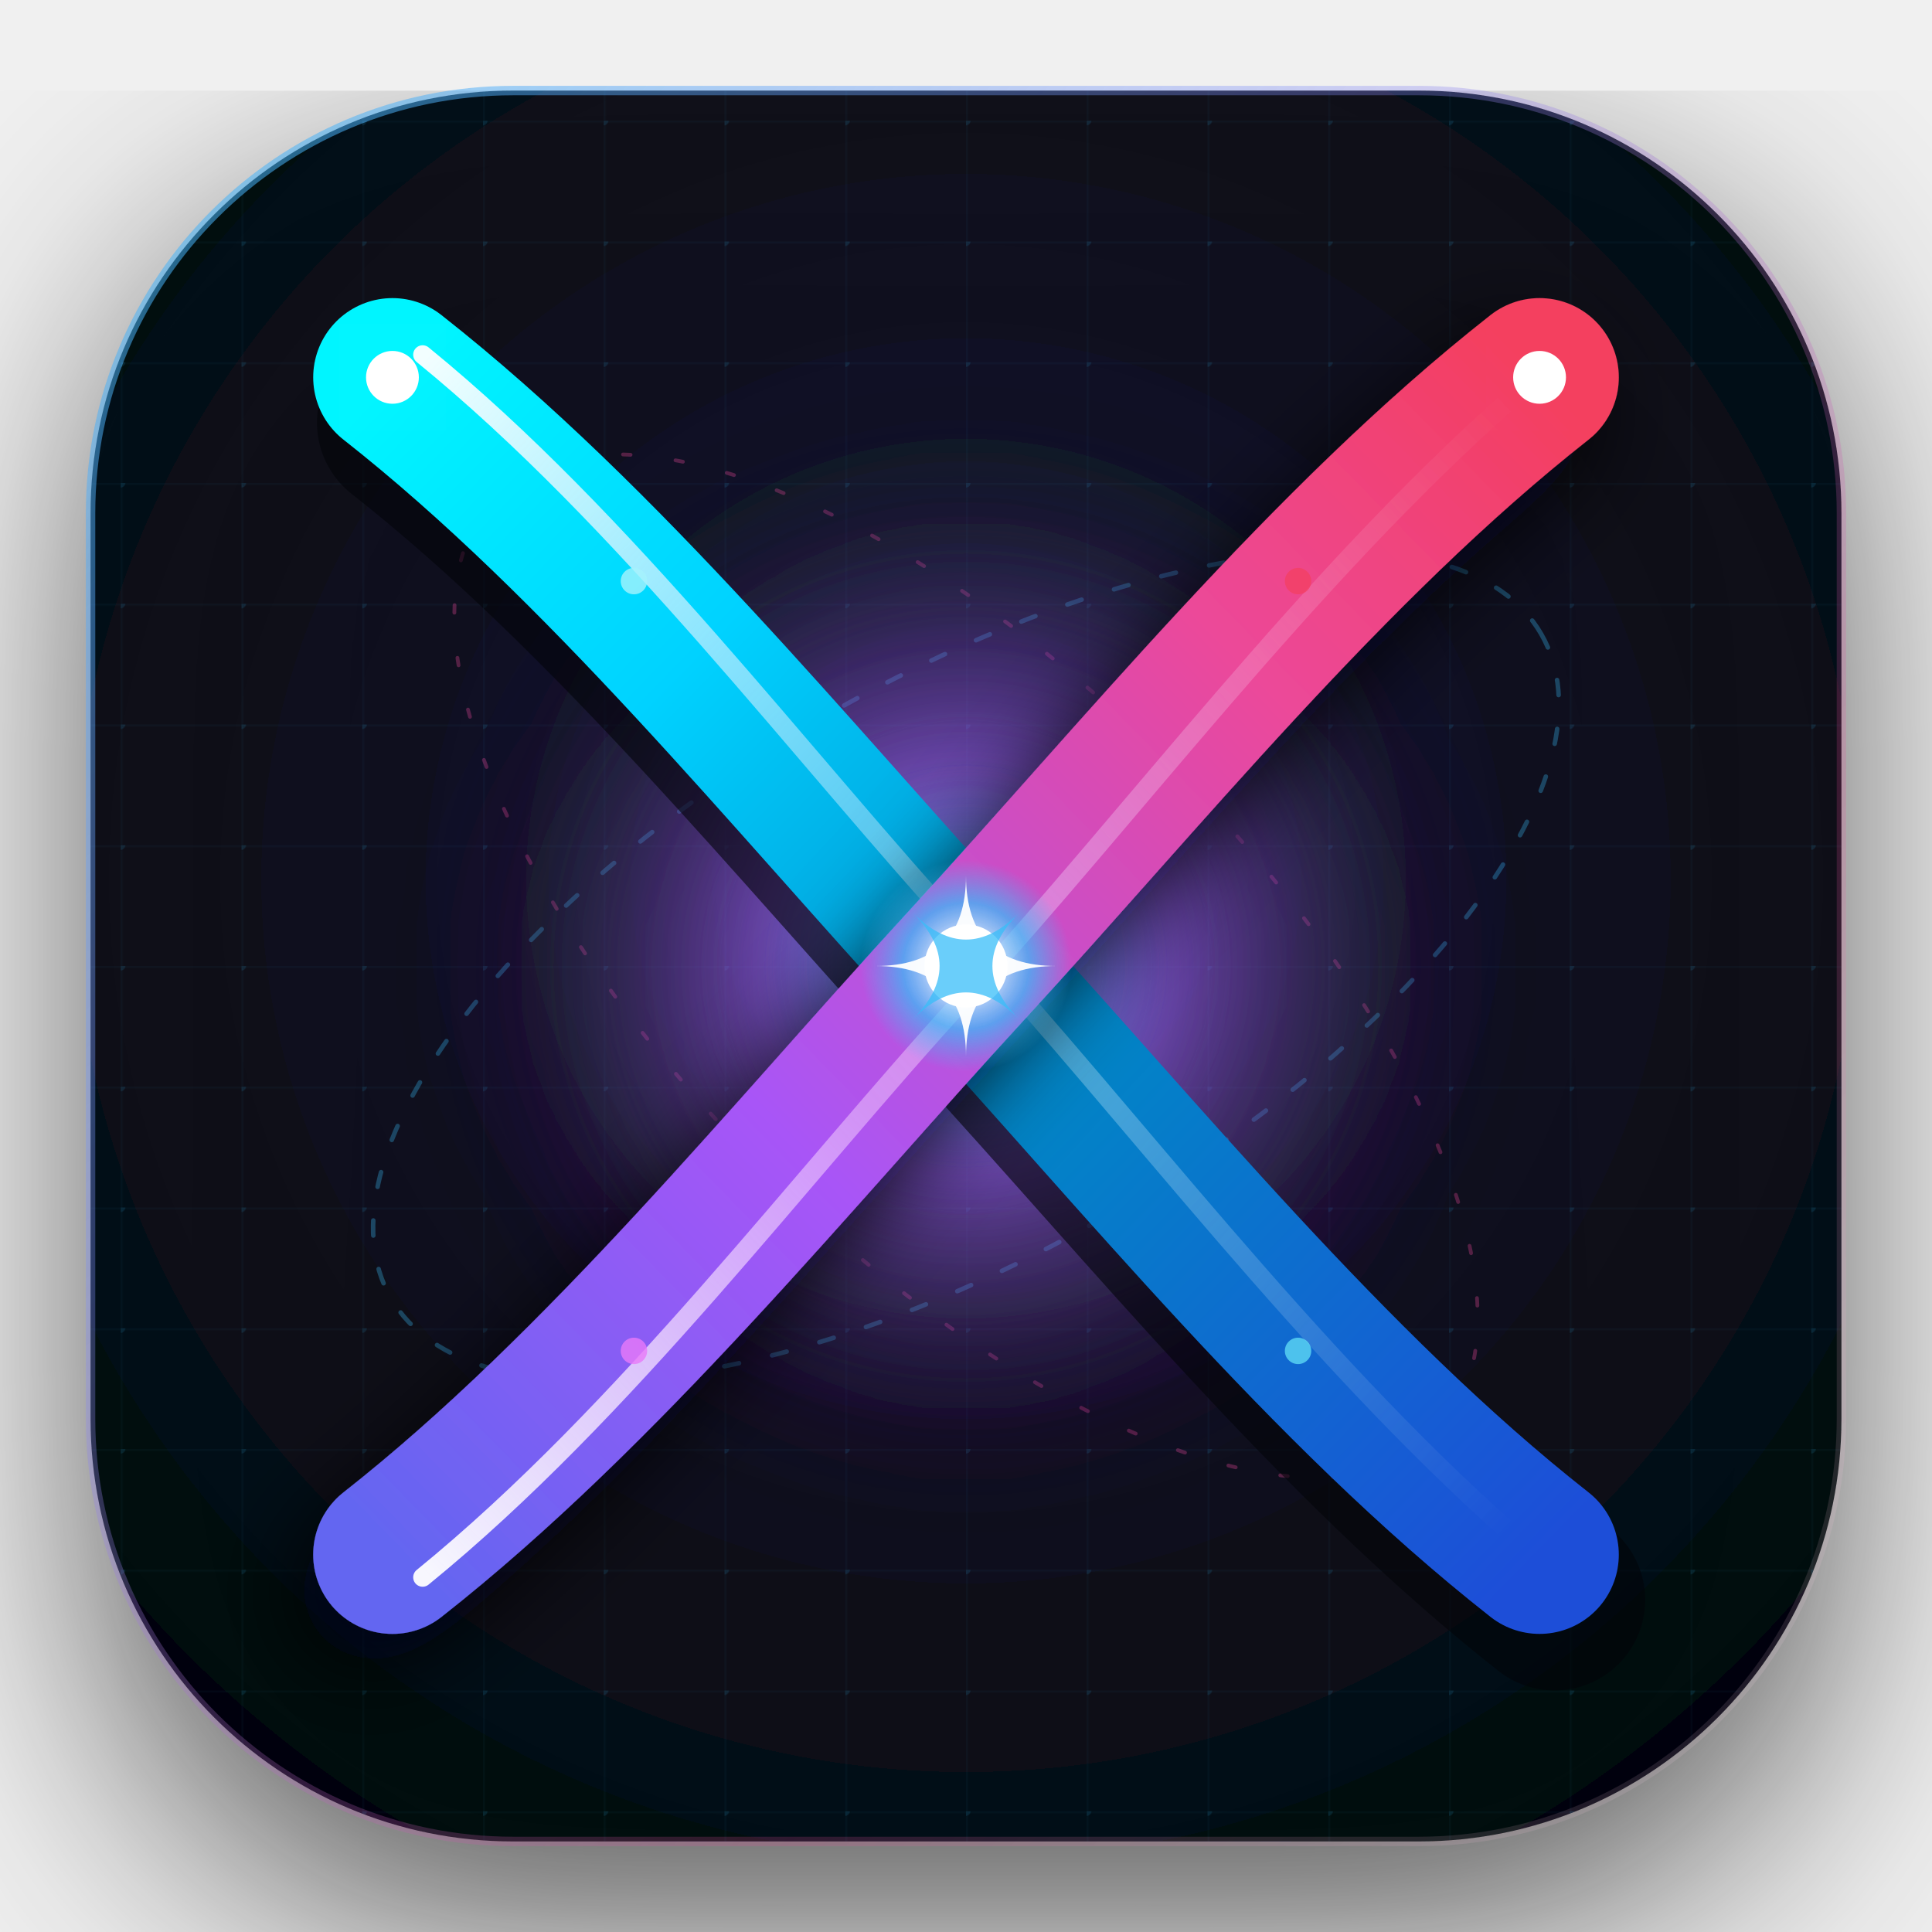
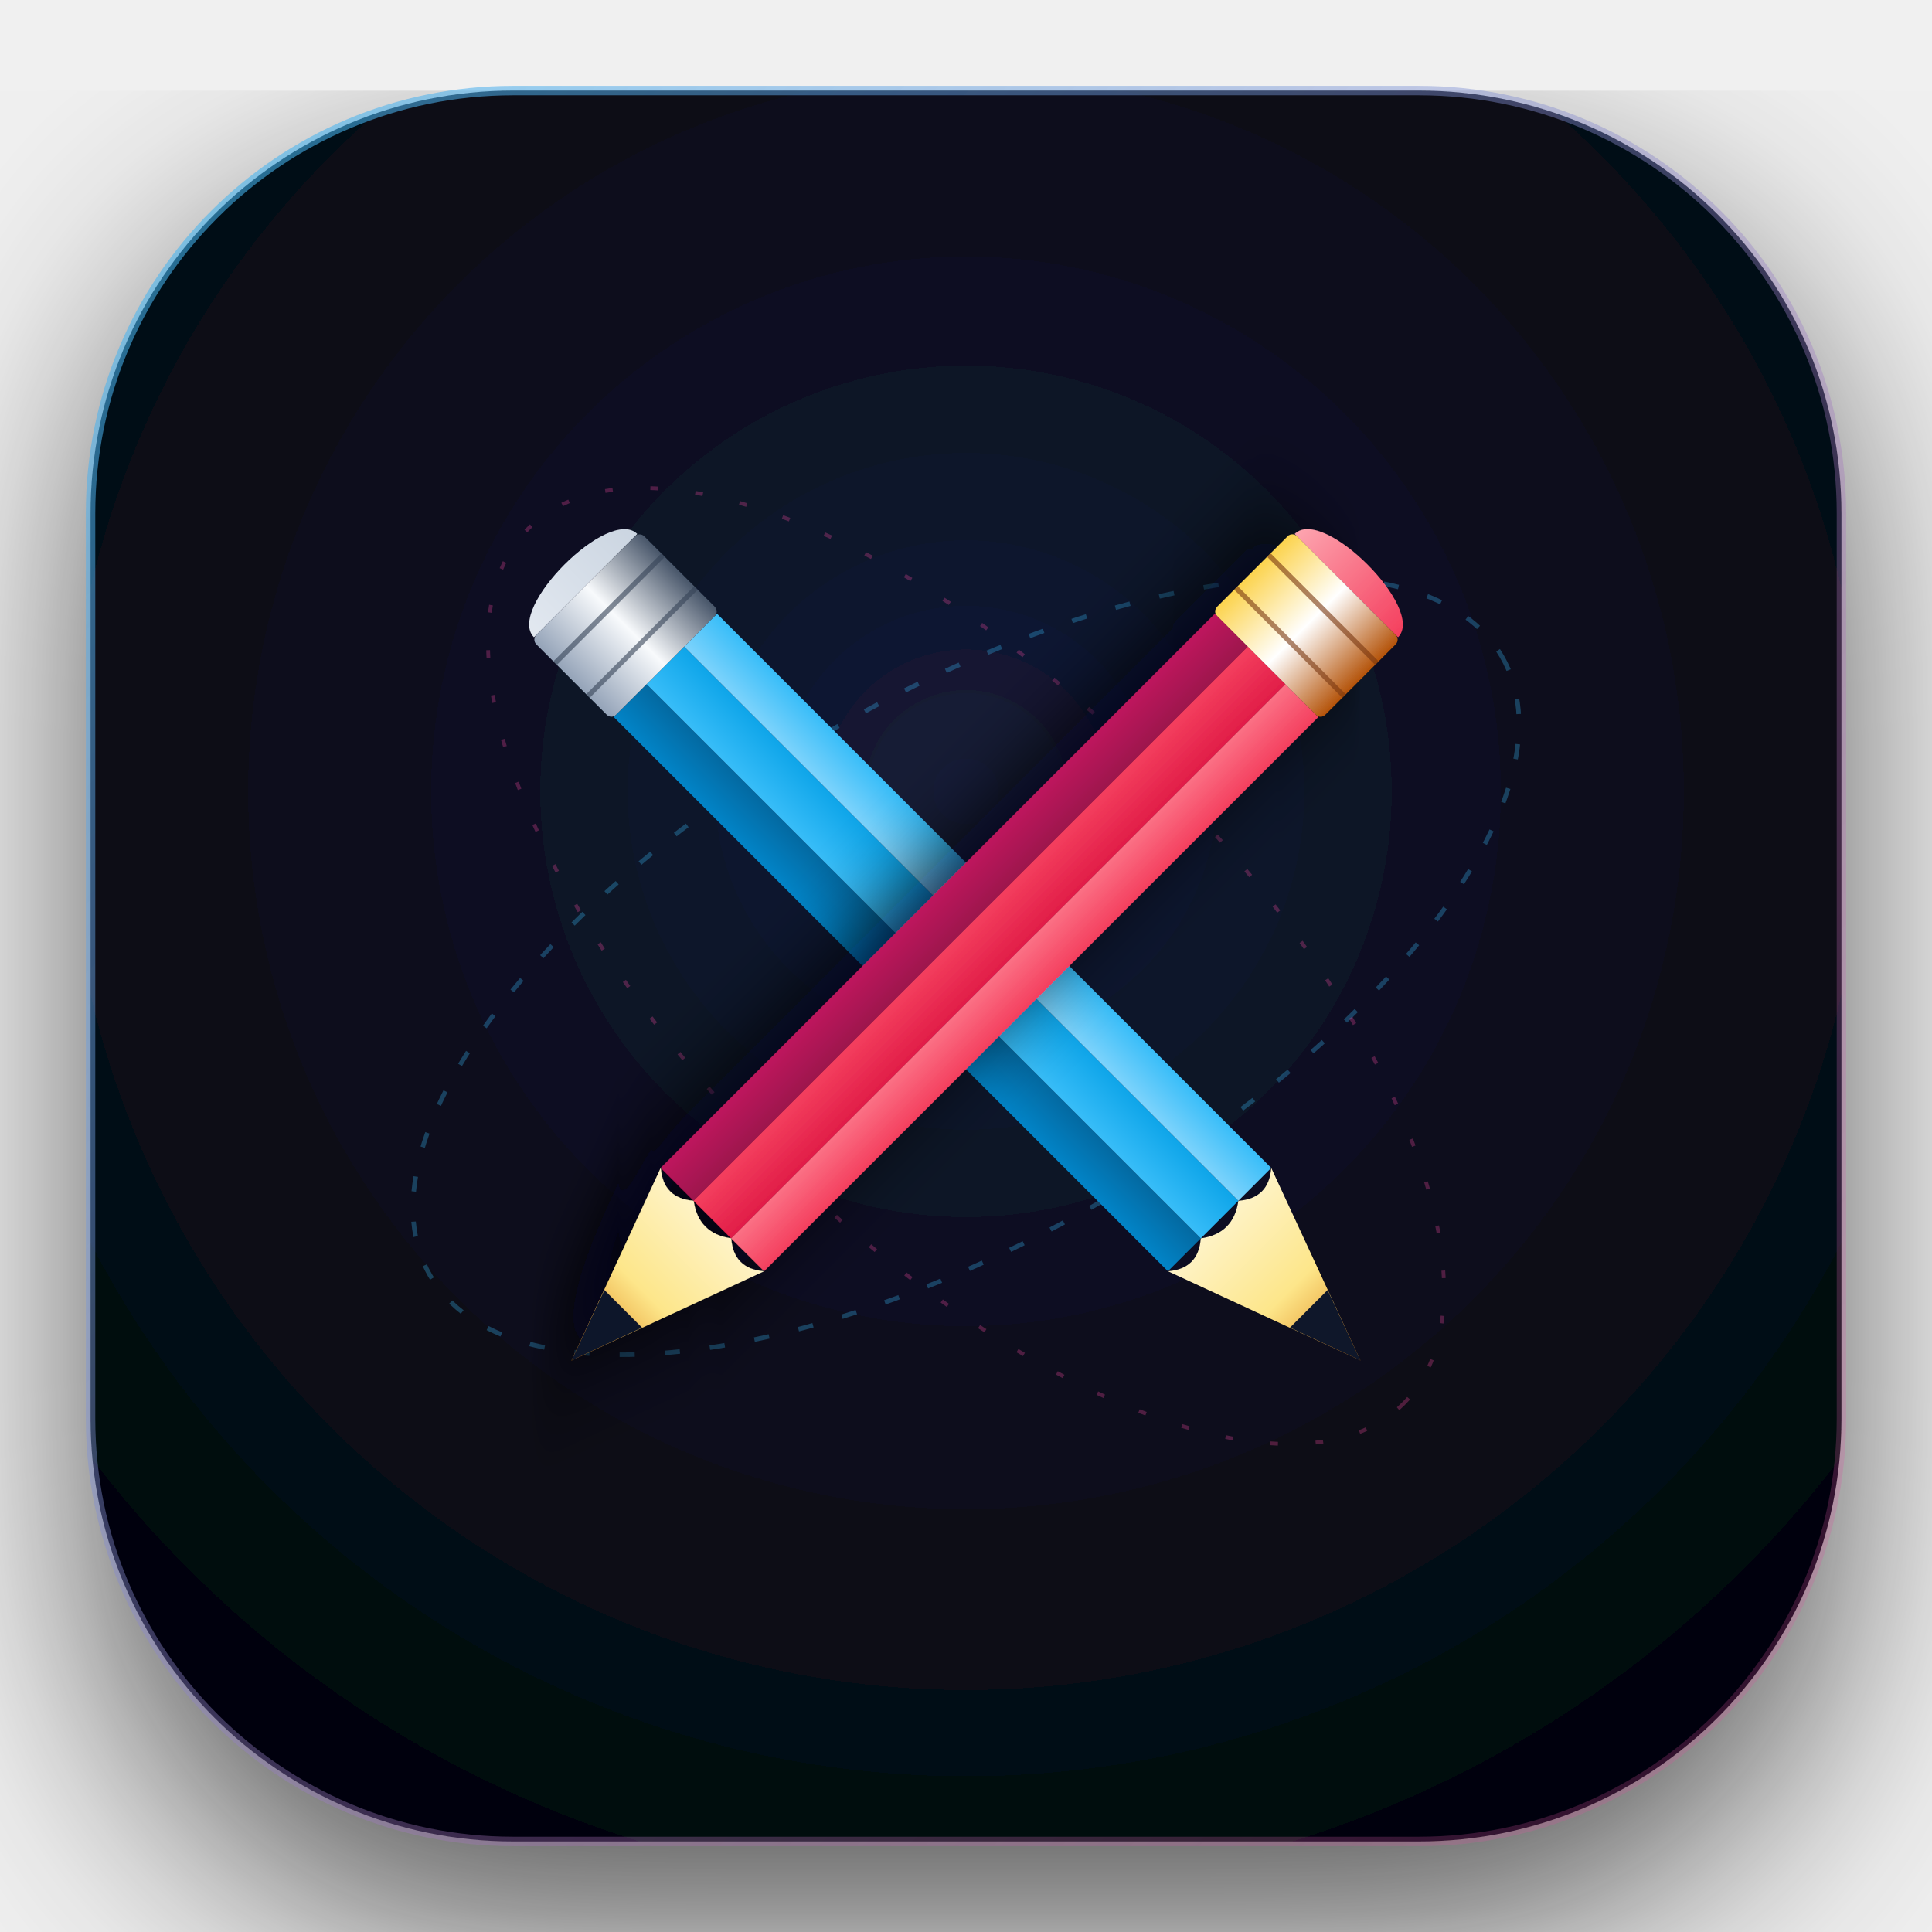
<svg xmlns="http://www.w3.org/2000/svg" viewBox="0 0 512 512" width="512" height="512">
  <defs>
-     <radialGradient id="spaceGlow" cx="50%" cy="45%" r="65%">
-       <stop offset="0%" stop-color="#141c38" stop-opacity="0.9" />
-       <stop offset="50%" stop-color="#0a0e1e" stop-opacity="0.98" />
+     <radialGradient id="sqBg" cx="50%" cy="40%" r="65%">
+       <stop offset="0%" stop-color="#141c38" />
+       <stop offset="50%" stop-color="#0a0e1e" />
      <stop offset="100%" stop-color="#04060d" />
    </radialGradient>
-     <linearGradient id="borderGrad" x1="0%" y1="0%" x2="100%" y2="100%">
+     <linearGradient id="sqRim" x1="0" y1="0" x2="1" y2="1">
      <stop offset="0%" stop-color="#38bdf8" stop-opacity="0.6" />
-       <stop offset="35%" stop-color="#818cf8" stop-opacity="0.35" />
-       <stop offset="70%" stop-color="#ec4899" stop-opacity="0.2" />
-       <stop offset="100%" stop-color="#ffffff" stop-opacity="0.1" />
+       <stop offset="100%" stop-color="#ec4899" stop-opacity="0.2" />
    </linearGradient>
-     <linearGradient id="velocityGrad" x1="0%" y1="0%" x2="100%" y2="100%">
-       <stop offset="0%" stop-color="#00f5ff" />
-       <stop offset="25%" stop-color="#00d2ff" />
-       <stop offset="60%" stop-color="#0284c7" />
-       <stop offset="100%" stop-color="#1d4ed8" />
+     <linearGradient id="p1FacetDark" x1="0" y1="0" x2="1" y2="0">
+       <stop offset="0%" stop-color="#0284c7" />
+       <stop offset="100%" stop-color="#0369a1" />
    </linearGradient>
-     <linearGradient id="quantumGrad" x1="0%" y1="100%" x2="100%" y2="0%">
-       <stop offset="0%" stop-color="#6366f1" />
-       <stop offset="35%" stop-color="#a855f7" />
-       <stop offset="75%" stop-color="#ec4899" />
+     <linearGradient id="p1FacetCenter" x1="0" y1="0" x2="1" y2="0">
+       <stop offset="0%" stop-color="#38bdf8" />
+       <stop offset="100%" stop-color="#0ea5e9" />
+     </linearGradient>
+     <linearGradient id="p1FacetLight" x1="0" y1="0" x2="1" y2="0">
+       <stop offset="0%" stop-color="#7dd3fc" />
+       <stop offset="100%" stop-color="#38bdf8" />
+     </linearGradient>
+     <linearGradient id="p2FacetDark" x1="0" y1="0" x2="1" y2="0">
+       <stop offset="0%" stop-color="#be185d" />
+       <stop offset="100%" stop-color="#9d174d" />
+     </linearGradient>
+     <linearGradient id="p2FacetCenter" x1="0" y1="0" x2="1" y2="0">
+       <stop offset="0%" stop-color="#f43f5e" />
+       <stop offset="100%" stop-color="#e11d48" />
+     </linearGradient>
+     <linearGradient id="p2FacetLight" x1="0" y1="0" x2="1" y2="0">
+       <stop offset="0%" stop-color="#fb7185" />
      <stop offset="100%" stop-color="#f43f5e" />
    </linearGradient>
-     <linearGradient id="specularCyan" x1="0%" y1="0%" x2="100%" y2="100%">
-       <stop offset="0%" stop-color="#ffffff" stop-opacity="0.95" />
-       <stop offset="40%" stop-color="#bae6fd" stop-opacity="0.5" />
-       <stop offset="100%" stop-color="#ffffff" stop-opacity="0" />
+     <linearGradient id="cedarGrad" x1="0" y1="0" x2="0" y2="1">
+       <stop offset="0%" stop-color="#fef3c7" />
+       <stop offset="50%" stop-color="#fde68a" />
+       <stop offset="100%" stop-color="#d97706" />
    </linearGradient>
-     <linearGradient id="specularViolet" x1="0%" y1="100%" x2="100%" y2="0%">
-       <stop offset="0%" stop-color="#ffffff" stop-opacity="0.95" />
-       <stop offset="40%" stop-color="#f5d0fe" stop-opacity="0.5" />
-       <stop offset="100%" stop-color="#ffffff" stop-opacity="0" />
+     <linearGradient id="brassGrad" x1="0" y1="0" x2="1" y2="0">
+       <stop offset="0%" stop-color="#fcd34d" />
+       <stop offset="50%" stop-color="#ffffff" />
+       <stop offset="100%" stop-color="#b45309" />
    </linearGradient>
-     <radialGradient id="coreGlow" cx="50%" cy="50%" r="50%">
-       <stop offset="0%" stop-color="#38bdf8" stop-opacity="0.8" />
-       <stop offset="40%" stop-color="#a855f7" stop-opacity="0.35" />
-       <stop offset="100%" stop-color="#000000" stop-opacity="0" />
-     </radialGradient>
-     <radialGradient id="singularityGrad" cx="50%" cy="50%" r="50%">
-       <stop offset="0%" stop-color="#ffffff" />
-       <stop offset="25%" stop-color="#e0f2fe" />
-       <stop offset="60%" stop-color="#38bdf8" stop-opacity="0.8" />
-       <stop offset="100%" stop-color="#38bdf8" stop-opacity="0" />
-     </radialGradient>
-     <filter id="ribbonShadow" x="-25%" y="-25%" width="160%" height="160%">
-       <feDropShadow dx="-6" dy="10" stdDeviation="12" flood-color="#02040a" flood-opacity="0.85" />
+     <linearGradient id="titaniumGrad" x1="0" y1="0" x2="1" y2="0">
+       <stop offset="0%" stop-color="#94a3b8" />
+       <stop offset="50%" stop-color="#f8fafc" />
+       <stop offset="100%" stop-color="#475569" />
+     </linearGradient>
+     <linearGradient id="eraserWhite" x1="0" y1="0" x2="1" y2="0">
+       <stop offset="0%" stop-color="#e2e8f0" />
+       <stop offset="100%" stop-color="#cbd5e1" />
+     </linearGradient>
+     <linearGradient id="eraserPink" x1="0" y1="0" x2="1" y2="0">
+       <stop offset="0%" stop-color="#fda4af" />
+       <stop offset="100%" stop-color="#f43f5e" />
+     </linearGradient>
+     <filter id="pDropShadow" x="-30%" y="-30%" width="160%" height="160%">
+       <feDropShadow dx="-6" dy="12" stdDeviation="12" flood-color="#020408" flood-opacity="0.85" />
    </filter>
-     <filter id="radianceGlow" x="-50%" y="-50%" width="200%" height="200%">
-       <feGaussianBlur stdDeviation="24" result="blur" />
-       <feComposite in="SourceGraphic" in2="blur" operator="over" />
+     <filter id="sqPlateShadow" x="-10%" y="-10%" width="120%" height="130%">
+       <feDropShadow dx="0" dy="24" stdDeviation="32" flood-color="#000000" flood-opacity="0.65" />
    </filter>
-     <filter id="plateShadow" x="-10%" y="-10%" width="120%" height="130%">
-       <feDropShadow dx="0" dy="24" stdDeviation="36" flood-color="#000000" flood-opacity="0.65" />
-     </filter>
-     <pattern id="physicsGrid" width="32" height="32" patternUnits="userSpaceOnUse">
-       <path d="M 32 0 L 0 0 0 32" fill="none" stroke="rgba(56, 189, 248, 0.04)" stroke-width="1" />
-       <circle cx="0" cy="0" r="1.2" fill="rgba(56, 189, 248, 0.12)" />
-     </pattern>
  </defs>
-   <rect x="24" y="24" width="464" height="464" rx="112" fill="url(#spaceGlow)" filter="url(#plateShadow)" />
-   <rect x="24" y="24" width="464" height="464" rx="112" fill="url(#physicsGrid)" />
-   <rect x="24" y="24" width="464" height="464" rx="112" fill="none" stroke="url(#borderGrad)" stroke-width="2.5" />
-   <g opacity="0.32" stroke-linecap="round">
-     <ellipse cx="256" cy="256" rx="176" ry="76" transform="rotate(-30 256 256)" fill="none" stroke="#38bdf8" stroke-width="1.2" stroke-dasharray="4 9" />
-     <ellipse cx="256" cy="256" rx="176" ry="76" transform="rotate(45 256 256)" fill="none" stroke="#ec4899" stroke-width="1" stroke-dasharray="2 12" />
+   <rect x="24" y="24" width="464" height="464" rx="112" fill="url(#sqBg)" filter="url(#sqPlateShadow)" />
+   <rect x="24" y="24" width="464" height="464" rx="112" fill="none" stroke="url(#sqRim)" stroke-width="2.5" />
+   <ellipse cx="256" cy="256" rx="164" ry="72" transform="rotate(-30 256 256)" fill="none" stroke="#38bdf8" stroke-width="1.2" stroke-dasharray="4 8" opacity="0.3" />
+   <ellipse cx="256" cy="256" rx="164" ry="72" transform="rotate(45 256 256)" fill="none" stroke="#ec4899" stroke-width="1" stroke-dasharray="2 10" opacity="0.3" />
+   <g transform="translate(256, 256) scale(0.88) translate(-256, -256)">
+     <g transform="rotate(-45 256 256)">
+       <path d="M 234 94 C 234 82, 278 82, 278 94 Z" fill="url(#eraserWhite)" />
+       <rect x="233" y="94" width="46" height="34" rx="2" fill="url(#titaniumGrad)" />
+       <line x1="233" y1="104" x2="279" y2="104" stroke="#334155" stroke-width="1.5" opacity="0.6" />
+       <line x1="233" y1="118" x2="279" y2="118" stroke="#334155" stroke-width="1.5" opacity="0.6" />
+       <rect x="234" y="128" width="14" height="236" fill="url(#p1FacetDark)" />
+       <rect x="248" y="128" width="16" height="236" fill="url(#p1FacetCenter)" />
+       <rect x="264" y="128" width="14" height="236" fill="url(#p1FacetLight)" />
+       <path d="M 234 364 Q 241 370 248 364 Q 256 370 264 364 Q 271 370 278 364 L 256 424 Z" fill="url(#cedarGrad)" />
+       <path d="M 248 402 L 256 424 L 264 402 Z" fill="#0f172a" />
+     </g>
+     <g transform="rotate(45 256 256)" filter="url(#pDropShadow)">
+       <path d="M 234 94 C 234 82, 278 82, 278 94 Z" fill="url(#eraserPink)" />
+       <rect x="233" y="94" width="46" height="34" rx="2" fill="url(#brassGrad)" />
+       <line x1="233" y1="104" x2="279" y2="104" stroke="#78350f" stroke-width="1.5" opacity="0.6" />
+       <line x1="233" y1="118" x2="279" y2="118" stroke="#78350f" stroke-width="1.5" opacity="0.6" />
+       <rect x="234" y="128" width="14" height="236" fill="url(#p2FacetDark)" />
+       <rect x="248" y="128" width="16" height="236" fill="url(#p2FacetCenter)" />
+       <rect x="264" y="128" width="14" height="236" fill="url(#p2FacetLight)" />
+       <path d="M 234 364 Q 241 370 248 364 Q 256 370 264 364 Q 271 370 278 364 L 256 424 Z" fill="url(#cedarGrad)" />
+       <path d="M 248 402 L 256 424 L 264 402 Z" fill="#0f172a" />
+     </g>
  </g>
-   <circle cx="256" cy="256" r="140" fill="url(#coreGlow)" filter="url(#radianceGlow)" />
-   <g>
-     <path d="M 104 100 C 160 144, 210 206, 256 256 C 302 306, 352 368, 408 412" fill="none" stroke="#010409" stroke-width="48" stroke-linecap="round" opacity="0.6" transform="translate(4, 12)" />
-     <path d="M 104 100 C 160 144, 210 206, 256 256 C 302 306, 352 368, 408 412" fill="none" stroke="url(#velocityGrad)" stroke-width="42" stroke-linecap="round" />
-     <path d="M 112 94 C 166 138, 212 200, 256 248 C 300 296, 346 358, 400 406" fill="none" stroke="url(#specularCyan)" stroke-width="5" stroke-linecap="round" />
-     <circle cx="104" cy="100" r="7" fill="#ffffff" filter="url(#radianceGlow)" />
-   </g>
-   <g filter="url(#ribbonShadow)">
-     <path d="M 104 412 C 160 368, 210 306, 256 256 C 302 206, 352 144, 408 100" fill="none" stroke="url(#quantumGrad)" stroke-width="42" stroke-linecap="round" />
-     <path d="M 112 418 C 166 374, 212 312, 256 264 C 300 216, 346 154, 400 106" fill="none" stroke="url(#specularViolet)" stroke-width="5" stroke-linecap="round" />
-     <circle cx="408" cy="100" r="7" fill="#ffffff" filter="url(#radianceGlow)" />
-   </g>
-   <g>
-     <circle cx="256" cy="256" r="28" fill="url(#singularityGrad)" opacity="0.9" />
-     <circle cx="256" cy="256" r="11" fill="#ffffff" />
-     <circle cx="256" cy="256" r="5" fill="#f0fdff" />
-     <path d="M 256 232 Q 256 256 232 256 Q 256 256 256 280 Q 256 256 280 256 Q 256 256 256 232 Z" fill="#ffffff" opacity="0.95" />
-     <path d="M 242 242 Q 256 256 242 270 Q 256 256 270 270 Q 256 256 270 242 Q 256 256 242 242 Z" fill="#38bdf8" opacity="0.75" />
-   </g>
-   <circle cx="168" cy="154" r="3.5" fill="#a5f3fc" opacity="0.8" />
-   <circle cx="344" cy="358" r="3.5" fill="#67e8f9" opacity="0.7" />
-   <circle cx="168" cy="358" r="3.5" fill="#e879f9" opacity="0.8" />
-   <circle cx="344" cy="154" r="3.5" fill="#f43f5e" opacity="0.7" />
</svg>
